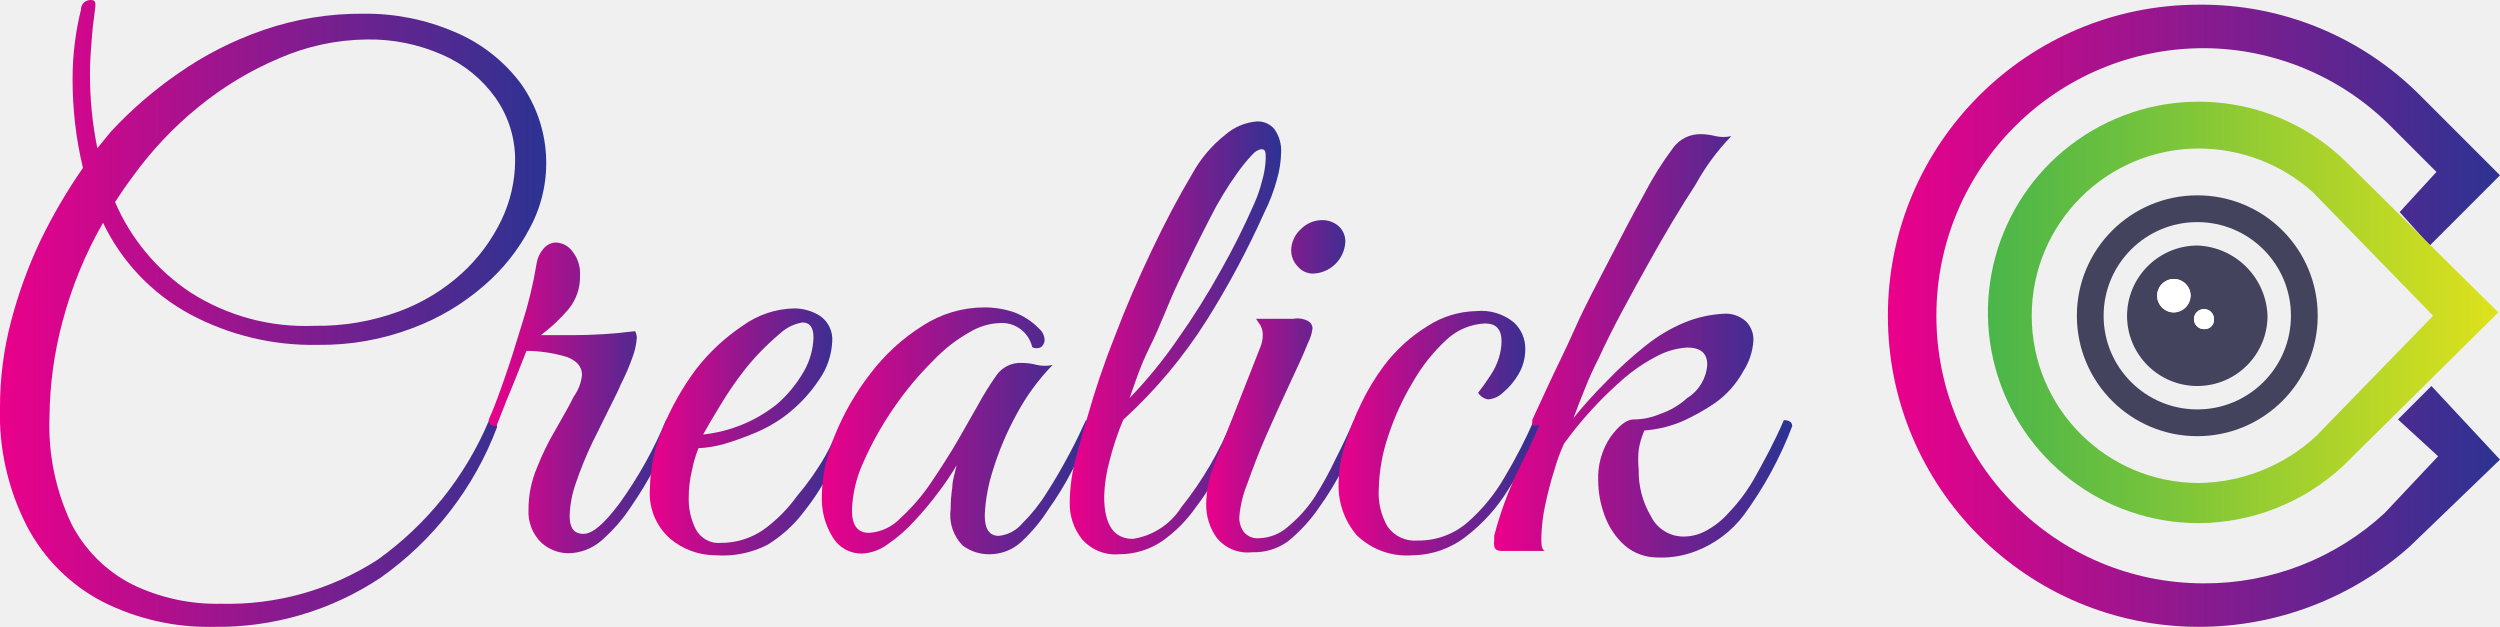
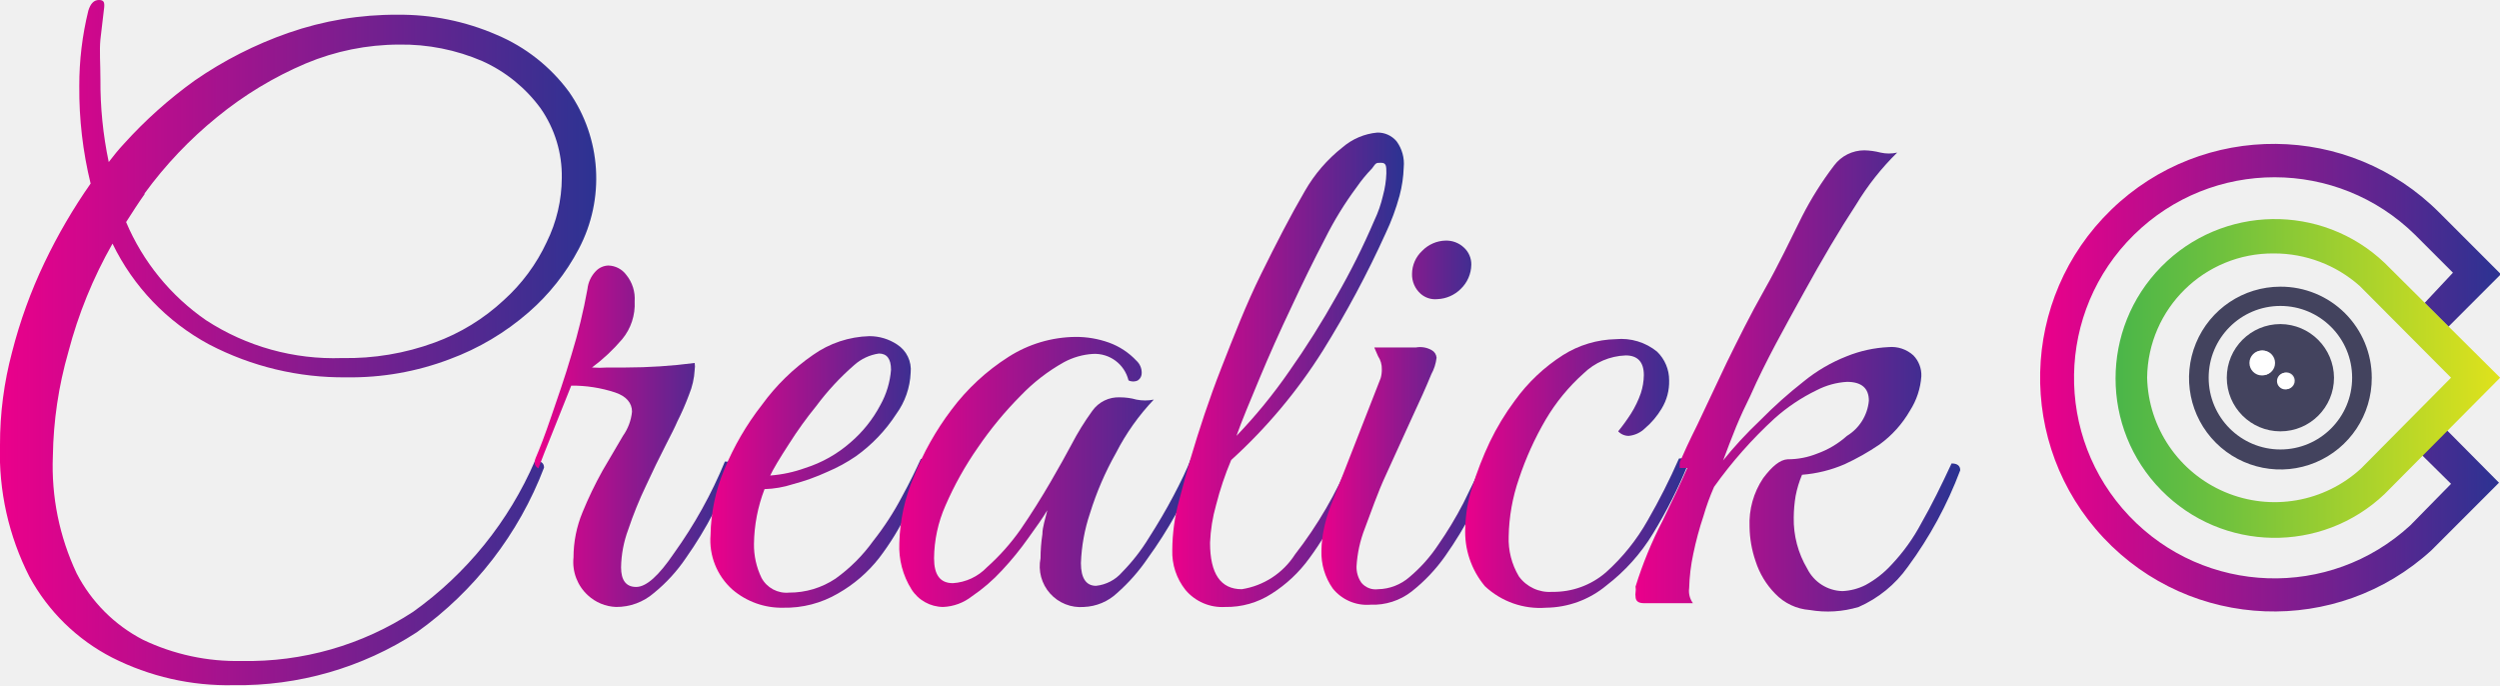
- <svg xmlns="http://www.w3.org/2000/svg" xmlns:xlink="http://www.w3.org/1999/xlink" id="Layer_1" data-name="Layer 1" viewBox="0 0 74.74 18.74">
+ <svg xmlns="http://www.w3.org/2000/svg" xmlns:xlink="http://www.w3.org/1999/xlink" id="Layer_1" data-name="Layer 1" viewBox="0 0 66.19 18.14">
  <defs>
-     <linearGradient id="linear-gradient" x1="56.8" y1="12.3" x2="75.04" y2="12.3" gradientTransform="matrix(1, 0, 0, -1, 0, 22)" gradientUnits="userSpaceOnUse">
+     <linearGradient id="linear-gradient" x1="54.65" y1="10.22" x2="66.79" y2="10.22" gradientUnits="userSpaceOnUse">
      <stop offset="0" stop-color="#eb008b" />
      <stop offset="1" stop-color="#2c3392" />
    </linearGradient>
-     <linearGradient id="linear-gradient-2" x1="59.75" y1="12.4" x2="75.04" y2="12.4" gradientTransform="matrix(1, 0, 0, -1, 0, 22)" gradientUnits="userSpaceOnUse">
+     <linearGradient id="linear-gradient-2" x1="56.61" y1="10.22" x2="66.79" y2="10.22" gradientUnits="userSpaceOnUse">
      <stop offset="0.01" stop-color="#4bb649" />
      <stop offset="0.3" stop-color="#72c23d" />
      <stop offset="0.93" stop-color="#d4df1f" />
      <stop offset="1" stop-color="#dfe21c" />
    </linearGradient>
-     <linearGradient id="linear-gradient-3" x1="0.31" y1="9.61" x2="16.6" y2="9.61" gradientTransform="matrix(1, 0, 0, 1, 0, 0)" xlink:href="#linear-gradient" />
-     <linearGradient id="linear-gradient-4" x1="14.92" y1="12.15" x2="20.47" y2="12.15" gradientTransform="matrix(1, 0, 0, 1, 0, 0)" xlink:href="#linear-gradient" />
-     <linearGradient id="linear-gradient-5" x1="19.74" y1="13.15" x2="25.72" y2="13.15" gradientTransform="matrix(1, 0, 0, 1, 0, 0)" xlink:href="#linear-gradient" />
-     <linearGradient id="linear-gradient-6" x1="24.88" y1="13.14" x2="33.05" y2="13.14" gradientTransform="matrix(1, 0, 0, 1, 0, 0)" xlink:href="#linear-gradient" />
-     <linearGradient id="linear-gradient-7" x1="32.29" y1="10.36" x2="38.63" y2="10.36" gradientTransform="matrix(1, 0, 0, 1, 0, 0)" xlink:href="#linear-gradient" />
-     <linearGradient id="linear-gradient-8" x1="36.37" y1="11.81" x2="41.02" y2="11.81" gradientTransform="matrix(1, 0, 0, 1, 0, 0)" xlink:href="#linear-gradient" />
-     <linearGradient id="linear-gradient-9" x1="40.33" y1="13.19" x2="46.41" y2="13.19" gradientTransform="matrix(1, 0, 0, 1, 0, 0)" xlink:href="#linear-gradient" />
-     <linearGradient id="linear-gradient-10" x1="44.98" y1="10.6" x2="53.79" y2="10.6" gradientTransform="matrix(1, 0, 0, 1, 0, 0)" xlink:href="#linear-gradient" />
+     <linearGradient id="linear-gradient-3" x1="0.6" y1="9.29" x2="16.4" y2="9.29" xlink:href="#linear-gradient" />
+     <linearGradient id="linear-gradient-4" x1="14.76" y1="11.75" x2="20.15" y2="11.75" xlink:href="#linear-gradient" />
+     <linearGradient id="linear-gradient-5" x1="19.44" y1="12.71" x2="25.24" y2="12.71" xlink:href="#linear-gradient" />
+     <linearGradient id="linear-gradient-6" x1="24.42" y1="12.71" x2="32.35" y2="12.71" xlink:href="#linear-gradient" />
+     <linearGradient id="linear-gradient-7" x1="31.62" y1="10.01" x2="37.76" y2="10.01" xlink:href="#linear-gradient" />
+     <linearGradient id="linear-gradient-8" x1="35.57" y1="11.41" x2="40.08" y2="11.41" xlink:href="#linear-gradient" />
+     <linearGradient id="linear-gradient-9" x1="39.41" y1="12.75" x2="45.31" y2="12.75" xlink:href="#linear-gradient" />
+     <linearGradient id="linear-gradient-10" x1="43.92" y1="10.25" x2="52.46" y2="10.25" xlink:href="#linear-gradient" />
  </defs>
-   <path d="M70.45,14.3a6.13,6.13,0,0,1-4.3,1.7,6.3,6.3,0,1,1,4.4-10.8" transform="translate(-0.31 -0.26)" style="fill:none" />
-   <path d="M72,12.8l1.2,1.1-1.6,1.7a7.91,7.91,0,0,1-5.4,2.1,8,8,0,0,1,0-16A7.94,7.94,0,0,1,71.75,4l1.4,1.4-1.1,1.2.9,1,2.1-2.1-2.4-2.4A9.21,9.21,0,0,0,66.05.4a9.3,9.3,0,1,0,0,18.6,9.48,9.48,0,0,0,6.3-2.4l2.7-2.6L73,11.8Z" transform="translate(-0.31 -0.26)" style="fill:url(#linear-gradient)" />
-   <path d="M70.45,5.1a6.3,6.3,0,1,0-4.4,10.8,6.4,6.4,0,0,0,4.3-1.7L75,9.6Zm-.9,8.2a5.27,5.27,0,0,1-3.5,1.4,5,5,0,0,1-5-5,5,5,0,0,1,5-5A5.13,5.13,0,0,1,69.45,6l3.6,3.7Z" transform="translate(-0.31 -0.26)" style="fill:url(#linear-gradient-2)" />
-   <path d="M66,6.1a3.6,3.6,0,1,0,3.6,3.6A3.59,3.59,0,0,0,66,6.1Zm0,6.4a2.8,2.8,0,1,1,2.8-2.8A2.8,2.8,0,0,1,66,12.5Z" transform="translate(-0.31 -0.26)" style="fill:#43435e" />
-   <path d="M66,7.6a2.11,2.11,0,0,0-2.1,2.1,2.1,2.1,0,1,0,4.2,0A2.18,2.18,0,0,0,66,7.6Zm-.7,2a.5.5,0,1,1,.5-.5A.54.54,0,0,1,65.3,9.6Zm.9.5a.3.3,0,1,1,.3-.3A.27.27,0,0,1,66.2,10.1Z" transform="translate(-0.31 -0.26)" style="fill:#43435e" />
-   <circle cx="65.89" cy="9.54" r="0.3" style="fill:#fff" />
-   <circle cx="64.99" cy="8.84" r="0.5" style="fill:#fff" />
-   <path d="M6.68,19a7,7,0,0,1-3.3-.75A5.32,5.32,0,0,1,1.12,16a7.3,7.3,0,0,1-.81-3.59A10.06,10.06,0,0,1,.64,9.87a13.67,13.67,0,0,1,.89-2.44A16,16,0,0,1,2.79,5.28a11.22,11.22,0,0,1-.31-2.66A8.63,8.63,0,0,1,2.73.55c0-.19.15-.29.29-.29s.15.07.14.2-.08.57-.1.88S3,2,3,2.43a11,11,0,0,0,.22,2.26l.41-.5a12.18,12.18,0,0,1,2-1.73,10.21,10.21,0,0,1,2.55-1.3,8.91,8.91,0,0,1,3-.49,6.69,6.69,0,0,1,2.71.54,4.77,4.77,0,0,1,2,1.56,4.1,4.1,0,0,1,.27,4.29,5.85,5.85,0,0,1-1.37,1.73,6.93,6.93,0,0,1-2.15,1.28,7.66,7.66,0,0,1-2.82.5A7.76,7.76,0,0,1,6,9.66,6.1,6.1,0,0,1,3.39,6.92,12.16,12.16,0,0,0,2.18,9.87a11.33,11.33,0,0,0-.39,2.85,6.85,6.85,0,0,0,.65,3.19,4.16,4.16,0,0,0,1.82,1.82,5.77,5.77,0,0,0,2.65.58A8.26,8.26,0,0,0,11.59,17a9.76,9.76,0,0,0,3.33-4.15c.16,0,.25.06.25.18a9.7,9.7,0,0,1-3.48,4.5A8.78,8.78,0,0,1,6.68,19ZM4.27,5.55c-.18.24-.35.49-.52.75A6.16,6.16,0,0,0,6,9a6.37,6.37,0,0,0,3.71,1,7,7,0,0,0,2.53-.43,5.77,5.77,0,0,0,1.88-1.14,5.22,5.22,0,0,0,1.18-1.59,4.14,4.14,0,0,0,.41-1.75,3.21,3.21,0,0,0-.59-1.91,3.8,3.8,0,0,0-1.58-1.28,5.37,5.37,0,0,0-2.28-.46A6.74,6.74,0,0,0,8.66,2,9.94,9.94,0,0,0,6.24,3.46,10.84,10.84,0,0,0,4.27,5.55Z" transform="translate(-0.31 -0.26)" style="fill:url(#linear-gradient-3)" />
-   <path d="M14.94,12.76c.11-.23.25-.61.43-1.12s.36-1.08.55-1.71a12.35,12.35,0,0,0,.43-1.78.9.9,0,0,1,.23-.48.49.49,0,0,1,.35-.16.65.65,0,0,1,.49.26,1.06,1.06,0,0,1,.23.73,1.52,1.52,0,0,1-.34,1,5.21,5.21,0,0,1-.83.78l.43,0h.49a14.91,14.91,0,0,0,1.9-.12.62.62,0,0,1,.05.18,2.16,2.16,0,0,1-.16.68,6.36,6.36,0,0,1-.32.73c-.05.13-.16.35-.32.67s-.34.68-.54,1.09a11.26,11.26,0,0,0-.48,1.18,3.21,3.21,0,0,0-.19,1c0,.35.13.53.41.53s.62-.3,1.08-.91a12.47,12.47,0,0,0,1.4-2.51q.24,0,.24.18c-.15.37-.34.78-.56,1.21a11.66,11.66,0,0,1-.75,1.24,4.9,4.9,0,0,1-.88,1,1.54,1.54,0,0,1-1,.37,1.23,1.23,0,0,1-.78-.31,1.28,1.28,0,0,1-.39-1,3.19,3.19,0,0,1,.25-1.24,7.89,7.89,0,0,1,.55-1.13c.2-.36.39-.67.55-1a1.34,1.34,0,0,0,.25-.65c0-.25-.16-.43-.46-.54a4.22,4.22,0,0,0-1.2-.18c-.25.63-.43,1.09-.56,1.39l-.34.86C15,13,14.87,12.92,14.94,12.76Z" transform="translate(-0.31 -0.26)" style="fill:url(#linear-gradient-4)" />
-   <path d="M21.7,16.86a2.1,2.1,0,0,1-1.36-.5,1.8,1.8,0,0,1-.6-1.49,4.77,4.77,0,0,1,.37-1.78,8.07,8.07,0,0,1,1-1.78A5.91,5.91,0,0,1,22.51,10a2.72,2.72,0,0,1,1.55-.52,1.45,1.45,0,0,1,.76.22.85.85,0,0,1,.37.78,2.16,2.16,0,0,1-.39,1.13,4.43,4.43,0,0,1-1.11,1.15,4.26,4.26,0,0,1-.78.43,8.86,8.86,0,0,1-.94.34,3.48,3.48,0,0,1-.78.13,3.74,3.74,0,0,0-.19.65,3.44,3.44,0,0,0-.1.84,2,2,0,0,0,.21.93.77.77,0,0,0,.76.41,2.23,2.23,0,0,0,1.26-.39,4.42,4.42,0,0,0,1-1A8.08,8.08,0,0,0,25,13.86c.22-.41.39-.75.51-1,.17,0,.25.06.25.18-.18.39-.38.8-.61,1.25a6.89,6.89,0,0,1-.8,1.26,3.94,3.94,0,0,1-1.1,1A2.94,2.94,0,0,1,21.7,16.86Zm-.37-3.61a4.27,4.27,0,0,0,2.2-.9,3.8,3.8,0,0,0,.82-1,2.16,2.16,0,0,0,.28-1q0-.45-.33-.45a1.3,1.3,0,0,0-.67.33,7.56,7.56,0,0,0-1.07,1.1,10.57,10.57,0,0,0-.73,1.07C21.59,12.79,21.43,13.07,21.33,13.25Z" transform="translate(-0.31 -0.26)" style="fill:url(#linear-gradient-5)" />
-   <path d="M29.92,16.83a1.32,1.32,0,0,1-.83-.26,1.3,1.3,0,0,1-.36-1.09,4.4,4.4,0,0,1,.05-.65c0-.21.08-.43.13-.66a8.4,8.4,0,0,1-.51.76,9.72,9.72,0,0,1-.73.88,4.5,4.5,0,0,1-.82.72,1.4,1.4,0,0,1-.78.28,1,1,0,0,1-.86-.48,2.18,2.18,0,0,1-.33-1.26,4.8,4.8,0,0,1,.39-1.8,7.76,7.76,0,0,1,1.06-1.84A5.9,5.9,0,0,1,27.89,10a3.4,3.4,0,0,1,1.84-.55,2.76,2.76,0,0,1,.91.15,2.06,2.06,0,0,1,.75.5.46.46,0,0,1,.15.33.28.28,0,0,1-.11.21.28.28,0,0,1-.26,0,.93.93,0,0,0-1-.72,1.82,1.82,0,0,0-.8.23,4.69,4.69,0,0,0-1.18.91,9.63,9.63,0,0,0-1.17,1.41,9.77,9.77,0,0,0-.89,1.59,3.72,3.72,0,0,0-.35,1.45c0,.46.17.68.51.68a1.41,1.41,0,0,0,.93-.43,5.94,5.94,0,0,0,.93-1.08c.29-.43.56-.85.81-1.28l.57-1a9,9,0,0,1,.57-.92.87.87,0,0,1,.76-.37,1.74,1.74,0,0,1,.45.06,1.06,1.06,0,0,0,.47,0,6.48,6.48,0,0,0-1.07,1.46A8.85,8.85,0,0,0,30,14.3a5.06,5.06,0,0,0-.25,1.37c0,.41.14.61.42.61a1.05,1.05,0,0,0,.7-.37,5,5,0,0,0,.74-.93c.24-.37.46-.76.67-1.15s.36-.72.49-1l.17,0c.05,0,.07.07.07.16a.45.45,0,0,1-.07.18c0,.06-.08.16-.15.32l-.45.88a9.47,9.47,0,0,1-.68,1.11,5,5,0,0,1-.84,1A1.4,1.4,0,0,1,29.92,16.83Z" transform="translate(-0.31 -0.26)" style="fill:url(#linear-gradient-6)" />
-   <path d="M33.77,16.83a1.32,1.32,0,0,1-1.12-.46,1.7,1.7,0,0,1-.36-1.09,5.36,5.36,0,0,1,.19-1.35q.18-.7.33-1.17a24.48,24.48,0,0,1,.83-2.45c.33-.87.7-1.72,1.1-2.56s.8-1.6,1.2-2.27a3.85,3.85,0,0,1,1-1.19,1.64,1.64,0,0,1,.95-.4.65.65,0,0,1,.52.23,1.11,1.11,0,0,1,.2.71,3.09,3.09,0,0,1-.12.78,5.24,5.24,0,0,1-.38,1,26.21,26.21,0,0,1-1.71,3.2,14.5,14.5,0,0,1-2.51,3,8.45,8.45,0,0,0-.41,1.23,4.53,4.53,0,0,0-.16,1.06c0,.85.29,1.27.86,1.27a2.09,2.09,0,0,0,1.45-.95,10.33,10.33,0,0,0,1.52-2.61.41.41,0,0,1,.16,0,.14.14,0,0,1,.09.15c-.15.37-.34.78-.57,1.22a7.37,7.37,0,0,1-.78,1.26,4.08,4.08,0,0,1-1,1A2.29,2.29,0,0,1,33.77,16.83Zm.31-4.67a13.68,13.68,0,0,0,1.43-1.75,21.86,21.86,0,0,0,1.3-2.07,21.53,21.53,0,0,0,1-2,4,4,0,0,0,.23-.67A2.71,2.71,0,0,0,38.15,5c0-.19,0-.28-.14-.28a.49.49,0,0,0-.25.15,5.34,5.34,0,0,0-.43.52,10.17,10.17,0,0,0-.85,1.4c-.3.58-.61,1.21-.93,1.88S35,10,34.69,10.62,34.23,11.75,34.08,12.16Z" transform="translate(-0.31 -0.26)" style="fill:url(#linear-gradient-7)" />
-   <path d="M37.74,16.77a1.18,1.18,0,0,1-1.06-.44,1.68,1.68,0,0,1-.31-1,3.47,3.47,0,0,1,.07-.63,4.39,4.39,0,0,1,.18-.58L38,10.61a.88.88,0,0,0,.06-.29A.61.61,0,0,0,38,10l-.14-.21,1.12,0a.67.67,0,0,1,.44.07.25.25,0,0,1,.13.21,1.29,1.29,0,0,1-.14.45c-.13.33-.32.74-.55,1.23s-.46,1-.69,1.52-.41,1-.57,1.45a3.4,3.4,0,0,0-.24,1,.73.73,0,0,0,.14.45.53.53,0,0,0,.46.18,1.34,1.34,0,0,0,.85-.34,4,4,0,0,0,.79-.87A10.4,10.4,0,0,0,40.23,14c.21-.41.39-.8.55-1.15q.24,0,.24.18c-.14.34-.31.73-.53,1.17a9.08,9.08,0,0,1-.75,1.24,4.76,4.76,0,0,1-.92,1A1.73,1.73,0,0,1,37.74,16.77Zm1.83-8.33a.6.6,0,0,1-.46-.21.7.7,0,0,1-.2-.49.88.88,0,0,1,.29-.63.9.9,0,0,1,.63-.27.75.75,0,0,1,.5.18.62.62,0,0,1,.2.47,1,1,0,0,1-1,.95Z" transform="translate(-0.31 -0.26)" style="fill:url(#linear-gradient-8)" />
-   <path d="M42.54,16.86a2.14,2.14,0,0,1-1.67-.6,2.28,2.28,0,0,1-.54-1.6,3.91,3.91,0,0,1,.18-1.08A8.49,8.49,0,0,1,41,12.33a6.76,6.76,0,0,1,.68-1.13A4.77,4.77,0,0,1,43,10a2.78,2.78,0,0,1,1.45-.44,1.53,1.53,0,0,1,1.12.34,1.06,1.06,0,0,1,.34.79,1.46,1.46,0,0,1-.21.77,2.05,2.05,0,0,1-.46.54.71.71,0,0,1-.44.2A.42.42,0,0,1,44.5,12a5.76,5.76,0,0,0,.35-.49,2,2,0,0,0,.27-.55,1.74,1.74,0,0,0,.08-.5c0-.35-.16-.53-.49-.53a1.8,1.8,0,0,0-1.16.49,5.25,5.25,0,0,0-1,1.26,7.86,7.86,0,0,0-.74,1.62,5.27,5.27,0,0,0-.28,1.57A2,2,0,0,0,41.79,16a1,1,0,0,0,.91.42,2.23,2.23,0,0,0,1.48-.54,5.31,5.31,0,0,0,1.12-1.37,15,15,0,0,0,.87-1.69l.16,0a.14.14,0,0,1,.08.15,11.37,11.37,0,0,1-1,1.91,5.12,5.12,0,0,1-1.26,1.41A2.64,2.64,0,0,1,42.54,16.86Z" transform="translate(-0.31 -0.26)" style="fill:url(#linear-gradient-9)" />
-   <path d="M49.73,16.92a1.48,1.48,0,0,1-.94-.44,2.24,2.24,0,0,1-.54-.9,3,3,0,0,1-.16-.94,2.17,2.17,0,0,1,.37-1.32c.24-.33.47-.51.67-.52a2,2,0,0,0,.8-.16,2.31,2.31,0,0,0,.82-.48,1.27,1.27,0,0,0,.6-1q0-.51-.6-.51a2.18,2.18,0,0,0-.83.22,5.07,5.07,0,0,0-1.15.78,11.4,11.4,0,0,0-1.7,1.87,5.33,5.33,0,0,0-.29.79c-.11.34-.2.7-.28,1.07a5.23,5.23,0,0,0-.11.94c0,.21,0,.35.1.41H45.2c-.15,0-.22-.06-.22-.18a.15.15,0,0,1,0-.1s0-.09,0-.17a10.77,10.77,0,0,1,.68-1.88c.27-.55.49-1,.67-1.44q-.18.06-.21,0a1,1,0,0,1,0-.15l.49-1.06c.22-.48.49-1,.79-1.68s.64-1.3,1-2,.71-1.37,1.06-2a9.83,9.83,0,0,1,.87-1.39,1,1,0,0,1,.83-.41,1.92,1.92,0,0,1,.44.06,1.09,1.09,0,0,0,.47,0A6.76,6.76,0,0,0,51,5.78c-.45.69-.93,1.49-1.44,2.41S48.55,10,48.09,11c-.14.27-.27.56-.39.86s-.24.6-.35.9q.43-.54,1-1.11a11.35,11.35,0,0,1,1.15-1.05,4.77,4.77,0,0,1,1.2-.71,3.58,3.58,0,0,1,1.13-.25.9.9,0,0,1,.68.23.77.77,0,0,1,.22.57,1.91,1.91,0,0,1-.31.93,2.79,2.79,0,0,1-.84.94,6.67,6.67,0,0,1-.94.53,3.59,3.59,0,0,1-1.17.29,2.41,2.41,0,0,0-.17.58,2.9,2.9,0,0,0,0,.58,2.63,2.63,0,0,0,.37,1.41,1.08,1.08,0,0,0,1,.6,1.39,1.39,0,0,0,.62-.16,2.45,2.45,0,0,0,.71-.56,5.25,5.25,0,0,0,.82-1.13c.27-.49.55-1,.82-1.63.16,0,.25.06.25.18a11.28,11.28,0,0,1-1.44,2.65A3.25,3.25,0,0,1,51,16.74,2.87,2.87,0,0,1,49.73,16.92Z" transform="translate(-0.31 -0.26)" style="fill:url(#linear-gradient-10)" />
+   <path d="M63.72,13.29a4.21,4.21,0,1,1,0-6.1" transform="translate(-0.6 -0.22)" style="fill:none" />
+   <path d="M64.75,12.27l.77.76-1.08,1.1a5.31,5.31,0,1,1,.13-7.69l1,1-.75.8.63.63,1.39-1.39L65.21,5.85A6.19,6.19,0,1,0,65,14.79L66.79,13l-1.4-1.41Z" transform="translate(-0.6 -0.22)" style="fill:url(#linear-gradient)" />
+   <path d="M63.76,7.18a4.22,4.22,0,1,0,0,6.12l3.06-3.08Zm-.62,5.44a3.38,3.38,0,0,1-5.67-2.4,3.33,3.33,0,0,1,3.36-3.29,3.41,3.41,0,0,1,2.27.86l2.42,2.43Z" transform="translate(-0.6 -0.22)" style="fill:url(#linear-gradient-2)" />
+   <path d="M61,7.81a2.42,2.42,0,1,0,2.42,2.41A2.41,2.41,0,0,0,61,7.81Zm0,4.31a1.9,1.9,0,1,1,1.9-1.9A1.9,1.9,0,0,1,61,12.12Z" transform="translate(-0.6 -0.22)" style="fill:#43435e" />
+   <path d="M61,8.8a1.42,1.42,0,1,0,1.42,1.42A1.43,1.43,0,0,0,61,8.8Zm-.47,1.35a.32.32,0,0,1-.32-.32.32.32,0,0,1,.32-.33.33.33,0,0,1,.33.33A.32.32,0,0,1,60.5,10.15Zm.63.37a.22.22,0,1,1,.22-.22A.22.22,0,0,1,61.13,10.52Z" transform="translate(-0.6 -0.22)" style="fill:#43435e" />
+   <circle cx="60.53" cy="10.09" r="0.22" style="fill:#fff" />
+   <circle cx="59.91" cy="9.61" r="0.33" style="fill:#fff" />
+   <path d="M6.78,18.36a6.78,6.78,0,0,1-3.21-.73,5.19,5.19,0,0,1-2.19-2.14A7.17,7.17,0,0,1,.6,12,9.44,9.44,0,0,1,.92,9.54a12.88,12.88,0,0,1,.86-2.37A14.68,14.68,0,0,1,3,5.08,10.5,10.5,0,0,1,2.7,2.5a8.26,8.26,0,0,1,.24-2C3,.31,3.09.22,3.22.22s.15.06.14.19-.07.55-.1.85,0,.65,0,1.06a10.29,10.29,0,0,0,.22,2.19c.13-.17.26-.33.4-.48A11.79,11.79,0,0,1,5.76,2.35,10.33,10.33,0,0,1,8.24,1.09,8.63,8.63,0,0,1,11.13.61a6.42,6.42,0,0,1,2.62.53,4.59,4.59,0,0,1,1.92,1.51,4,4,0,0,1,.26,4.16A5.8,5.8,0,0,1,14.6,8.49a6.73,6.73,0,0,1-2.09,1.24,7.38,7.38,0,0,1-2.73.48,7.67,7.67,0,0,1-3.64-.87A6,6,0,0,1,3.58,6.67,11.88,11.88,0,0,0,2.41,9.54,10.53,10.53,0,0,0,2,12.3a6.65,6.65,0,0,0,.63,3.1,4.1,4.1,0,0,0,1.76,1.76A5.76,5.76,0,0,0,7,17.72a8,8,0,0,0,4.54-1.3,9.57,9.57,0,0,0,3.23-4q.24,0,.24.18a9.51,9.51,0,0,1-3.37,4.36A8.66,8.66,0,0,1,6.78,18.36Zm-2.35-13c-.17.24-.33.49-.49.74A6,6,0,0,0,6.06,8.7a6.21,6.21,0,0,0,3.6,1,6.73,6.73,0,0,0,2.45-.41,5.39,5.39,0,0,0,1.83-1.12,4.78,4.78,0,0,0,1.14-1.54,3.88,3.88,0,0,0,.4-1.7,3.13,3.13,0,0,0-.56-1.84,3.89,3.89,0,0,0-1.54-1.25,5.38,5.38,0,0,0-2.21-.44A6.43,6.43,0,0,0,8.7,1.9,9.69,9.69,0,0,0,6.35,3.32,10.8,10.8,0,0,0,4.43,5.34Z" transform="translate(-0.6 -0.22)" style="fill:url(#linear-gradient-3)" />
+   <path d="M14.79,12.34c.1-.23.24-.59.41-1.09s.35-1,.54-1.65a14.88,14.88,0,0,0,.42-1.73.8.8,0,0,1,.22-.47.48.48,0,0,1,.33-.15.61.61,0,0,1,.48.25,1,1,0,0,1,.22.7,1.45,1.45,0,0,1-.33,1,4.84,4.84,0,0,1-.8.75,2.73,2.73,0,0,0,.41,0h.48A14.25,14.25,0,0,0,19,9.83a.54.54,0,0,1,0,.18,2,2,0,0,1-.15.66,6.85,6.85,0,0,1-.31.71c-.05.12-.16.34-.32.65s-.33.66-.51,1.05a10.08,10.08,0,0,0-.47,1.16,3,3,0,0,0-.19,1c0,.34.13.52.4.52s.6-.3,1-.89a12,12,0,0,0,1.35-2.43q.24,0,.24.18c-.14.35-.33.74-.54,1.17a10.37,10.37,0,0,1-.73,1.2,4.28,4.28,0,0,1-.85.93,1.51,1.51,0,0,1-1,.37,1.16,1.16,0,0,1-.75-.31,1.19,1.19,0,0,1-.38-1,3.13,3.13,0,0,1,.24-1.2,10.2,10.2,0,0,1,.53-1.1l.54-.92a1.34,1.34,0,0,0,.24-.64c0-.23-.15-.41-.45-.51a3.62,3.62,0,0,0-1.16-.18q-.36.91-.54,1.35t-.33.84C14.79,12.58,14.72,12.5,14.79,12.34Z" transform="translate(-0.6 -0.22)" style="fill:url(#linear-gradient-4)" />
+   <path d="M21.34,16.31A2,2,0,0,1,20,15.83a1.75,1.75,0,0,1-.58-1.45,4.66,4.66,0,0,1,.36-1.72,7.35,7.35,0,0,1,1-1.72,5.62,5.62,0,0,1,1.35-1.32,2.71,2.71,0,0,1,1.5-.5,1.32,1.32,0,0,1,.73.22.79.79,0,0,1,.36.75,2,2,0,0,1-.38,1.09,4.15,4.15,0,0,1-1.07,1.12,4.28,4.28,0,0,1-.75.41,5.65,5.65,0,0,1-.92.33,2.68,2.68,0,0,1-.75.13,4.17,4.17,0,0,0-.28,1.45,2,2,0,0,0,.2.9.75.75,0,0,0,.73.39,2.19,2.19,0,0,0,1.23-.37,4.35,4.35,0,0,0,1-1,7.53,7.53,0,0,0,.76-1.17c.22-.4.38-.74.5-1q.24,0,.24.18c-.17.37-.37.77-.59,1.21A7,7,0,0,1,23.88,15a3.71,3.71,0,0,1-1.08.93A2.76,2.76,0,0,1,21.34,16.31ZM21,12.81a3.5,3.5,0,0,0,.93-.2,3.35,3.35,0,0,0,1.19-.67,3.39,3.39,0,0,0,.8-1,2.27,2.27,0,0,0,.28-.93c0-.29-.11-.43-.32-.43a1.25,1.25,0,0,0-.66.31,6.86,6.86,0,0,0-1,1.08,10.37,10.37,0,0,0-.72,1C21.24,12.37,21.08,12.64,21,12.81Z" transform="translate(-0.6 -0.22)" style="fill:url(#linear-gradient-5)" />
+   <path d="M29.31,16.29A1.08,1.08,0,0,1,28.16,15a4.26,4.26,0,0,1,.05-.64c0-.19.08-.41.13-.63-.12.2-.29.44-.5.73a8,8,0,0,1-.7.86,4.53,4.53,0,0,1-.8.69,1.32,1.32,0,0,1-.76.28,1,1,0,0,1-.84-.47,2.12,2.12,0,0,1-.32-1.22,4.77,4.77,0,0,1,.38-1.75,7.52,7.52,0,0,1,1-1.78,5.72,5.72,0,0,1,1.51-1.4,3.35,3.35,0,0,1,1.78-.53,2.58,2.58,0,0,1,.88.15,1.86,1.86,0,0,1,.73.48.43.43,0,0,1,.14.32.23.23,0,0,1-.1.2.27.27,0,0,1-.25,0,.92.92,0,0,0-.94-.7,1.86,1.86,0,0,0-.77.22,4.9,4.9,0,0,0-1.15.89,9.7,9.7,0,0,0-1.13,1.37,8.78,8.78,0,0,0-.86,1.54A3.52,3.52,0,0,0,25.34,15c0,.44.16.66.5.66a1.37,1.37,0,0,0,.9-.42,5.83,5.83,0,0,0,.89-1c.29-.42.55-.84.79-1.25s.42-.74.56-1a7.06,7.06,0,0,1,.55-.89.85.85,0,0,1,.74-.36,1.59,1.59,0,0,1,.43.06,1.18,1.18,0,0,0,.46,0,6.06,6.06,0,0,0-1,1.41,8.14,8.14,0,0,0-.69,1.6,4.63,4.63,0,0,0-.24,1.32c0,.4.14.6.4.6a1.06,1.06,0,0,0,.69-.36,5.05,5.05,0,0,0,.71-.91c.23-.36.45-.73.65-1.11s.36-.71.47-1a.42.42,0,0,1,.17,0s.07.06.07.16a.47.47,0,0,1-.07.17c0,.05-.08.16-.15.3l-.43.86A11.62,11.62,0,0,1,31,15a4.89,4.89,0,0,1-.81.92A1.36,1.36,0,0,1,29.31,16.29Z" transform="translate(-0.6 -0.22)" style="fill:url(#linear-gradient-6)" />
+   <path d="M33.05,16.29A1.27,1.27,0,0,1,32,15.84a1.61,1.61,0,0,1-.35-1.06,5.1,5.1,0,0,1,.18-1.31c.12-.45.22-.83.31-1.13.22-.74.48-1.54.81-2.38S33.6,8.29,34,7.48s.78-1.55,1.16-2.2a4,4,0,0,1,1-1.16,1.64,1.64,0,0,1,.92-.39.65.65,0,0,1,.51.23,1,1,0,0,1,.19.69,3.31,3.31,0,0,1-.11.75,6,6,0,0,1-.37,1,26.79,26.79,0,0,1-1.66,3.1,13.92,13.92,0,0,1-2.43,2.9,8.31,8.31,0,0,0-.4,1.19,4.25,4.25,0,0,0-.16,1q0,1.23.84,1.23a2.05,2.05,0,0,0,1.41-.92,10.9,10.9,0,0,0,1.47-2.53l.16,0a.14.14,0,0,1,.08.15c-.15.35-.33.75-.55,1.18A8,8,0,0,1,35.28,15a3.63,3.63,0,0,1-1,.94A2.19,2.19,0,0,1,33.05,16.29Zm.3-4.53a13.77,13.77,0,0,0,1.39-1.7,22.7,22.7,0,0,0,1.26-2,18.92,18.92,0,0,0,1-2,3.2,3.2,0,0,0,.23-.66,2.57,2.57,0,0,0,.09-.59c0-.19,0-.28-.14-.28s-.13,0-.24.15a3.9,3.9,0,0,0-.41.5,9.05,9.05,0,0,0-.83,1.35q-.45.86-.9,1.83c-.31.65-.59,1.28-.84,1.88S33.49,11.36,33.35,11.76Z" transform="translate(-0.6 -0.22)" style="fill:url(#linear-gradient-7)" />
+   <path d="M36.9,16.23a1.16,1.16,0,0,1-1-.43,1.65,1.65,0,0,1-.3-1,3.07,3.07,0,0,1,.07-.6,3.85,3.85,0,0,1,.17-.57l1.33-3.4A.83.83,0,0,0,37.2,10a.6.6,0,0,0-.1-.35L37,9.42l1.1,0a.62.62,0,0,1,.42.07.25.25,0,0,1,.13.2,1.2,1.2,0,0,1-.14.44c-.13.32-.31.72-.53,1.19s-.45,1-.67,1.47-.4,1-.56,1.42a3.29,3.29,0,0,0-.22,1,.72.72,0,0,0,.13.44.49.49,0,0,0,.44.17,1.3,1.3,0,0,0,.83-.32,4,4,0,0,0,.76-.85,9.89,9.89,0,0,0,.67-1.11c.2-.4.38-.77.52-1.11q.24,0,.24.18c-.13.33-.3.71-.51,1.13a10.37,10.37,0,0,1-.73,1.2,4.46,4.46,0,0,1-.89.94A1.66,1.66,0,0,1,36.9,16.23Zm1.77-8.09A.58.58,0,0,1,38.23,8,.68.68,0,0,1,38,7.47a.84.84,0,0,1,.27-.61.89.89,0,0,1,.62-.27.68.68,0,0,1,.48.18.6.6,0,0,1,.2.46.91.91,0,0,1-.28.64A.93.93,0,0,1,38.67,8.14Z" transform="translate(-0.6 -0.22)" style="fill:url(#linear-gradient-8)" />
+   <path d="M41.55,16.31a2.13,2.13,0,0,1-1.62-.57,2.24,2.24,0,0,1-.52-1.55,3.73,3.73,0,0,1,.18-1.06,9.12,9.12,0,0,1,.47-1.21,6.7,6.7,0,0,1,.66-1.09A4.66,4.66,0,0,1,42,9.62,2.73,2.73,0,0,1,43.4,9.2a1.5,1.5,0,0,1,1.09.33,1.05,1.05,0,0,1,.32.76,1.36,1.36,0,0,1-.2.75,2.08,2.08,0,0,1-.44.52.71.71,0,0,1-.43.2.38.38,0,0,1-.28-.12,5.27,5.27,0,0,0,.34-.47,2.64,2.64,0,0,0,.26-.54,1.61,1.61,0,0,0,.08-.48c0-.34-.16-.52-.48-.52a1.69,1.69,0,0,0-1.12.48,5.14,5.14,0,0,0-1,1.22,8.21,8.21,0,0,0-.71,1.57,4.93,4.93,0,0,0-.27,1.52,1.92,1.92,0,0,0,.27,1.06,1,1,0,0,0,.88.41,2.12,2.12,0,0,0,1.43-.52A5.42,5.42,0,0,0,44.24,14a16.83,16.83,0,0,0,.83-1.64.45.45,0,0,1,.16,0,.14.14,0,0,1,.08.15,12.67,12.67,0,0,1-.93,1.84,5,5,0,0,1-1.23,1.37A2.54,2.54,0,0,1,41.55,16.31Z" transform="translate(-0.6 -0.22)" style="fill:url(#linear-gradient-9)" />
+   <path d="M48.53,16.37a1.4,1.4,0,0,1-.91-.43,2.16,2.16,0,0,1-.52-.86,2.91,2.91,0,0,1-.16-.91,2.14,2.14,0,0,1,.36-1.29c.24-.32.45-.49.65-.5a2.08,2.08,0,0,0,.78-.15,2.4,2.4,0,0,0,.79-.47,1.22,1.22,0,0,0,.58-.93c0-.33-.19-.5-.58-.5a2,2,0,0,0-.8.22,4.84,4.84,0,0,0-1.12.75A11.55,11.55,0,0,0,46,13.11a6.11,6.11,0,0,0-.28.77,8.81,8.81,0,0,0-.27,1,4.94,4.94,0,0,0-.11.91.55.55,0,0,0,.1.4H44.14c-.15,0-.22-.06-.22-.18a.3.3,0,0,1,0-.1.49.49,0,0,0,0-.16A10.68,10.68,0,0,1,44.64,14c.26-.53.48-1,.65-1.39-.12,0-.19,0-.2,0a1,1,0,0,1,0-.15c.09-.21.25-.56.47-1l.77-1.63c.3-.61.62-1.26,1-1.93s.69-1.33,1-1.95a8.88,8.88,0,0,1,.85-1.35,1,1,0,0,1,.8-.4,1.91,1.91,0,0,1,.43.06,1,1,0,0,0,.44,0,7,7,0,0,0-1.09,1.38c-.44.67-.9,1.45-1.39,2.34s-1,1.79-1.41,2.72c-.13.26-.26.54-.38.83s-.23.59-.34.88c.28-.35.6-.7,1-1.08a11.86,11.86,0,0,1,1.12-1,4.27,4.27,0,0,1,1.16-.68,3.37,3.37,0,0,1,1.1-.24.86.86,0,0,1,.66.22.75.75,0,0,1,.21.55,1.93,1.93,0,0,1-.3.91,2.89,2.89,0,0,1-.81.9,6.4,6.4,0,0,1-.92.52,3.53,3.53,0,0,1-1.13.28,2.78,2.78,0,0,0-.17.56,3.66,3.66,0,0,0-.05.57,2.56,2.56,0,0,0,.36,1.36,1.07,1.07,0,0,0,.93.59,1.5,1.5,0,0,0,.61-.16,2.61,2.61,0,0,0,.69-.54,5,5,0,0,0,.79-1.1c.27-.47.53-1,.8-1.58.15,0,.23.06.23.18a10.57,10.57,0,0,1-1.39,2.56,3.15,3.15,0,0,1-1.3,1.06A2.83,2.83,0,0,1,48.53,16.37Z" transform="translate(-0.6 -0.22)" style="fill:url(#linear-gradient-10)" />
</svg>
